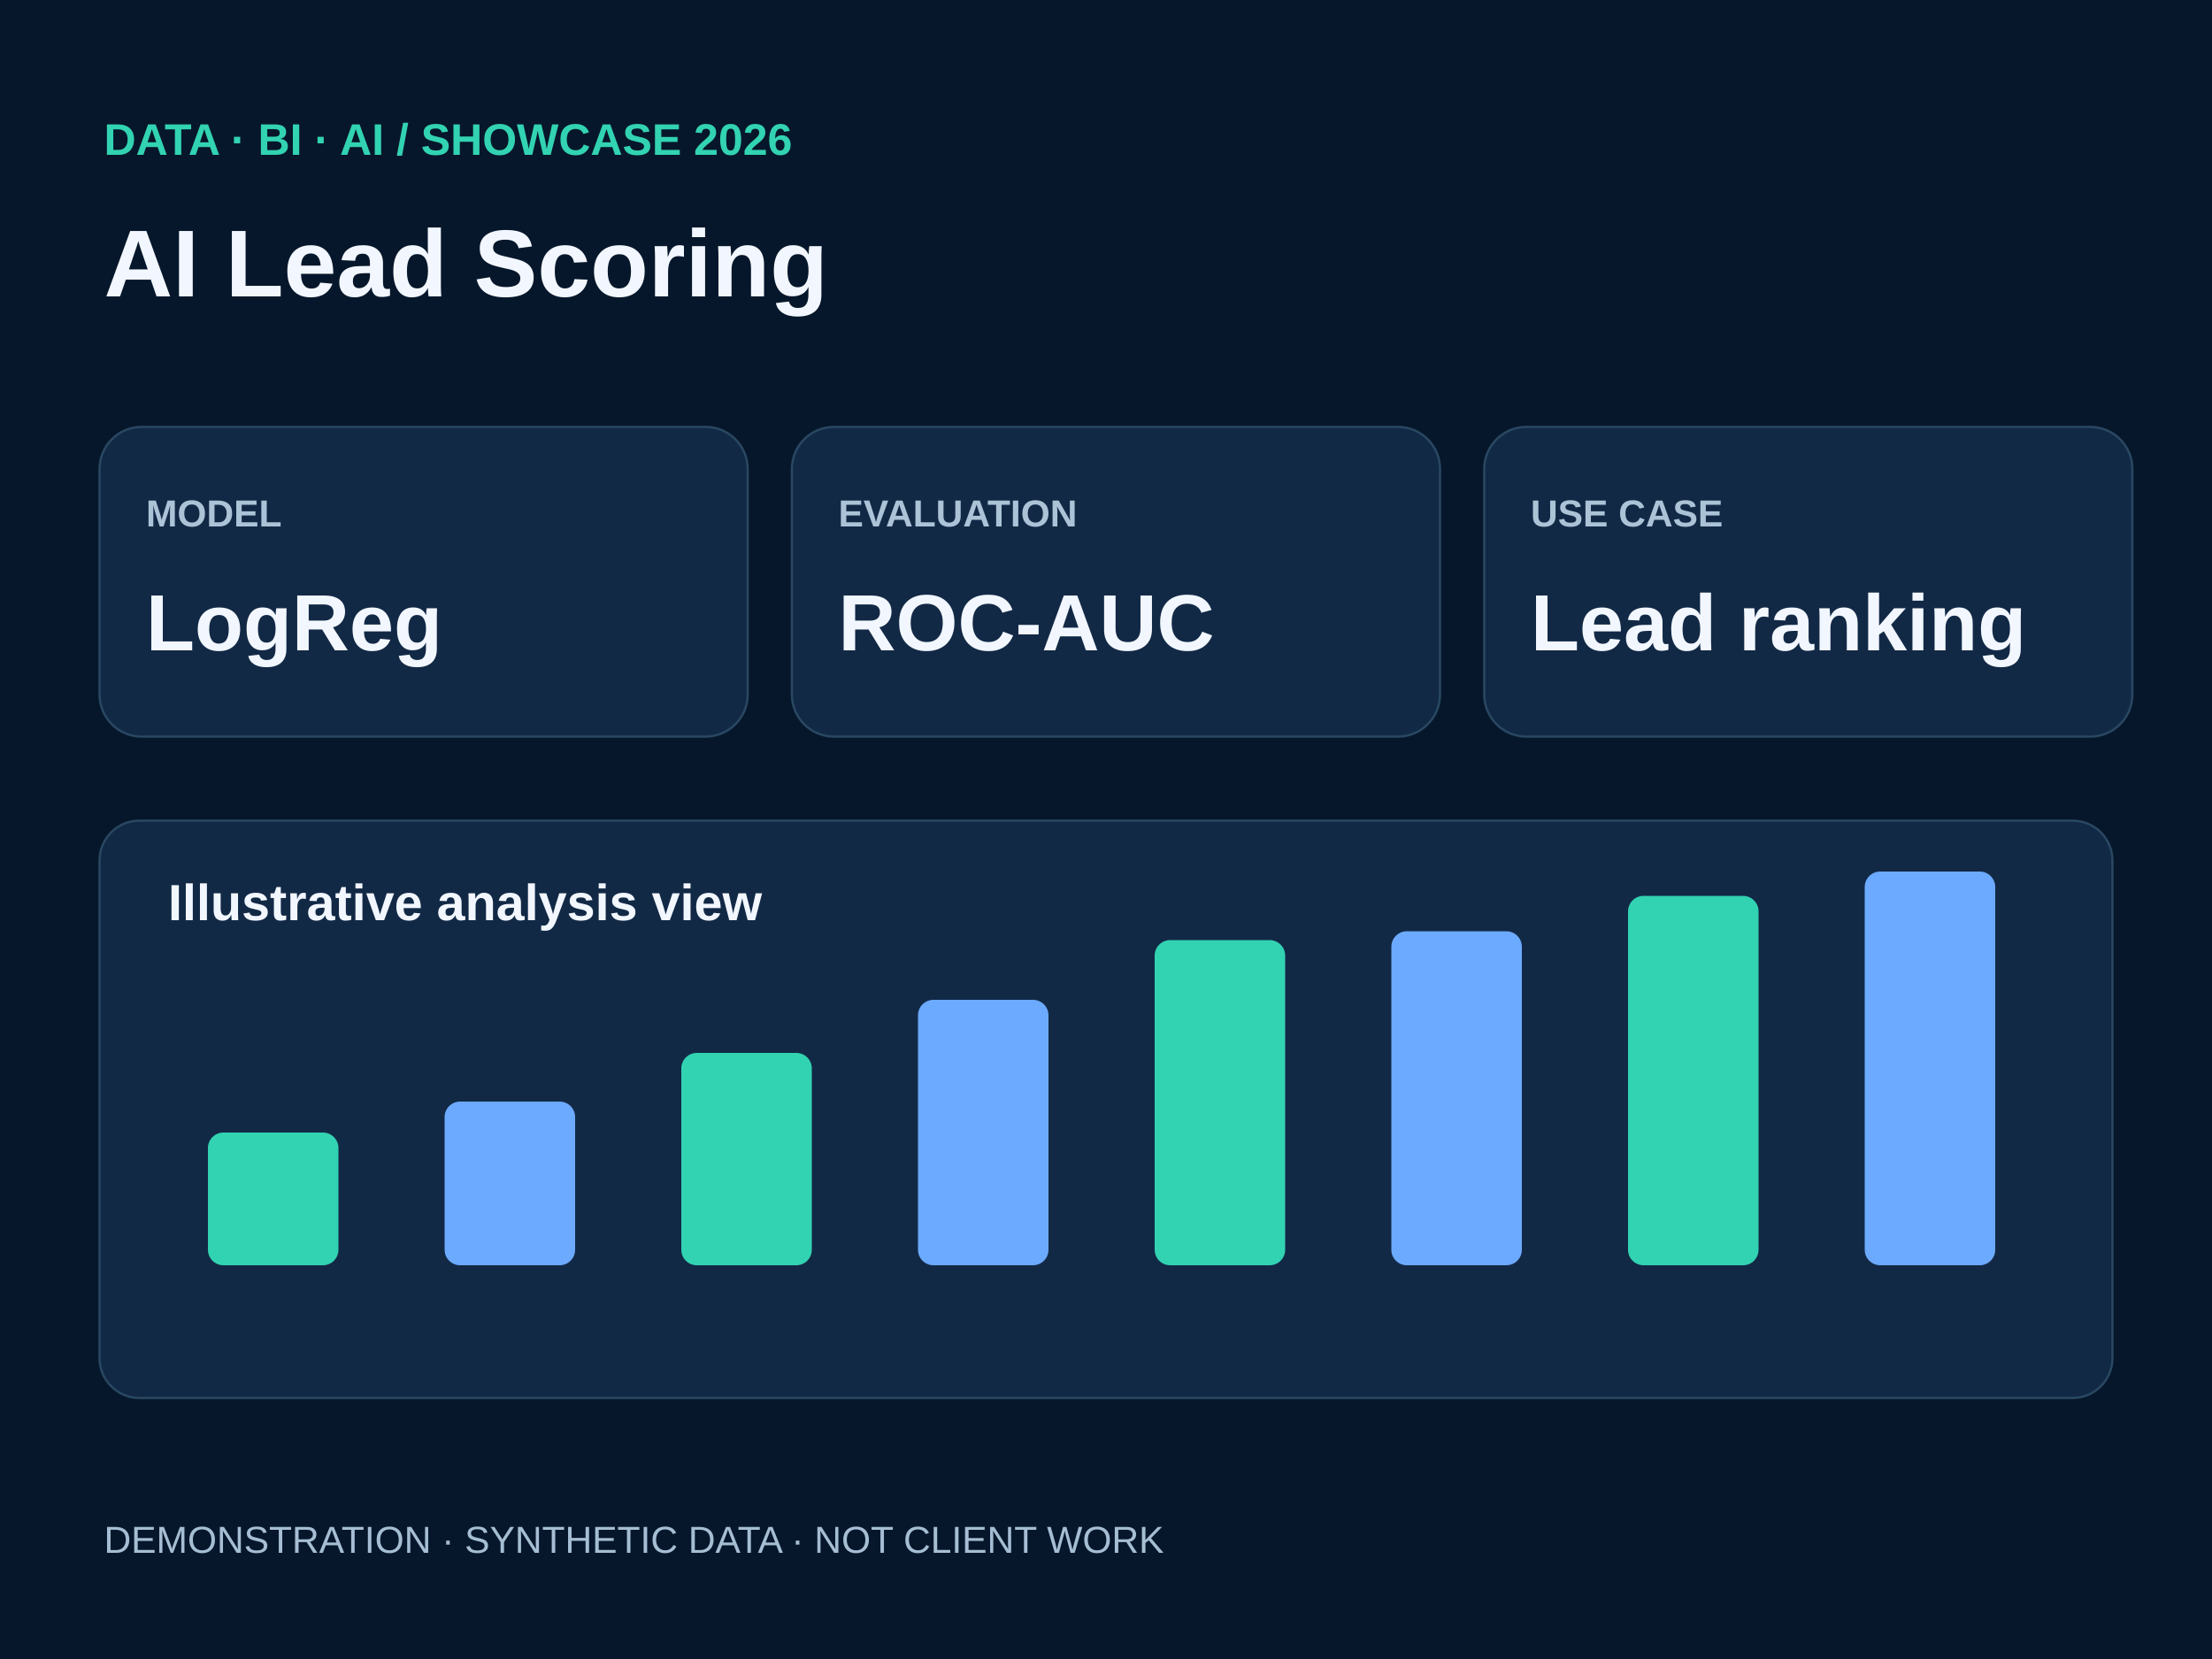
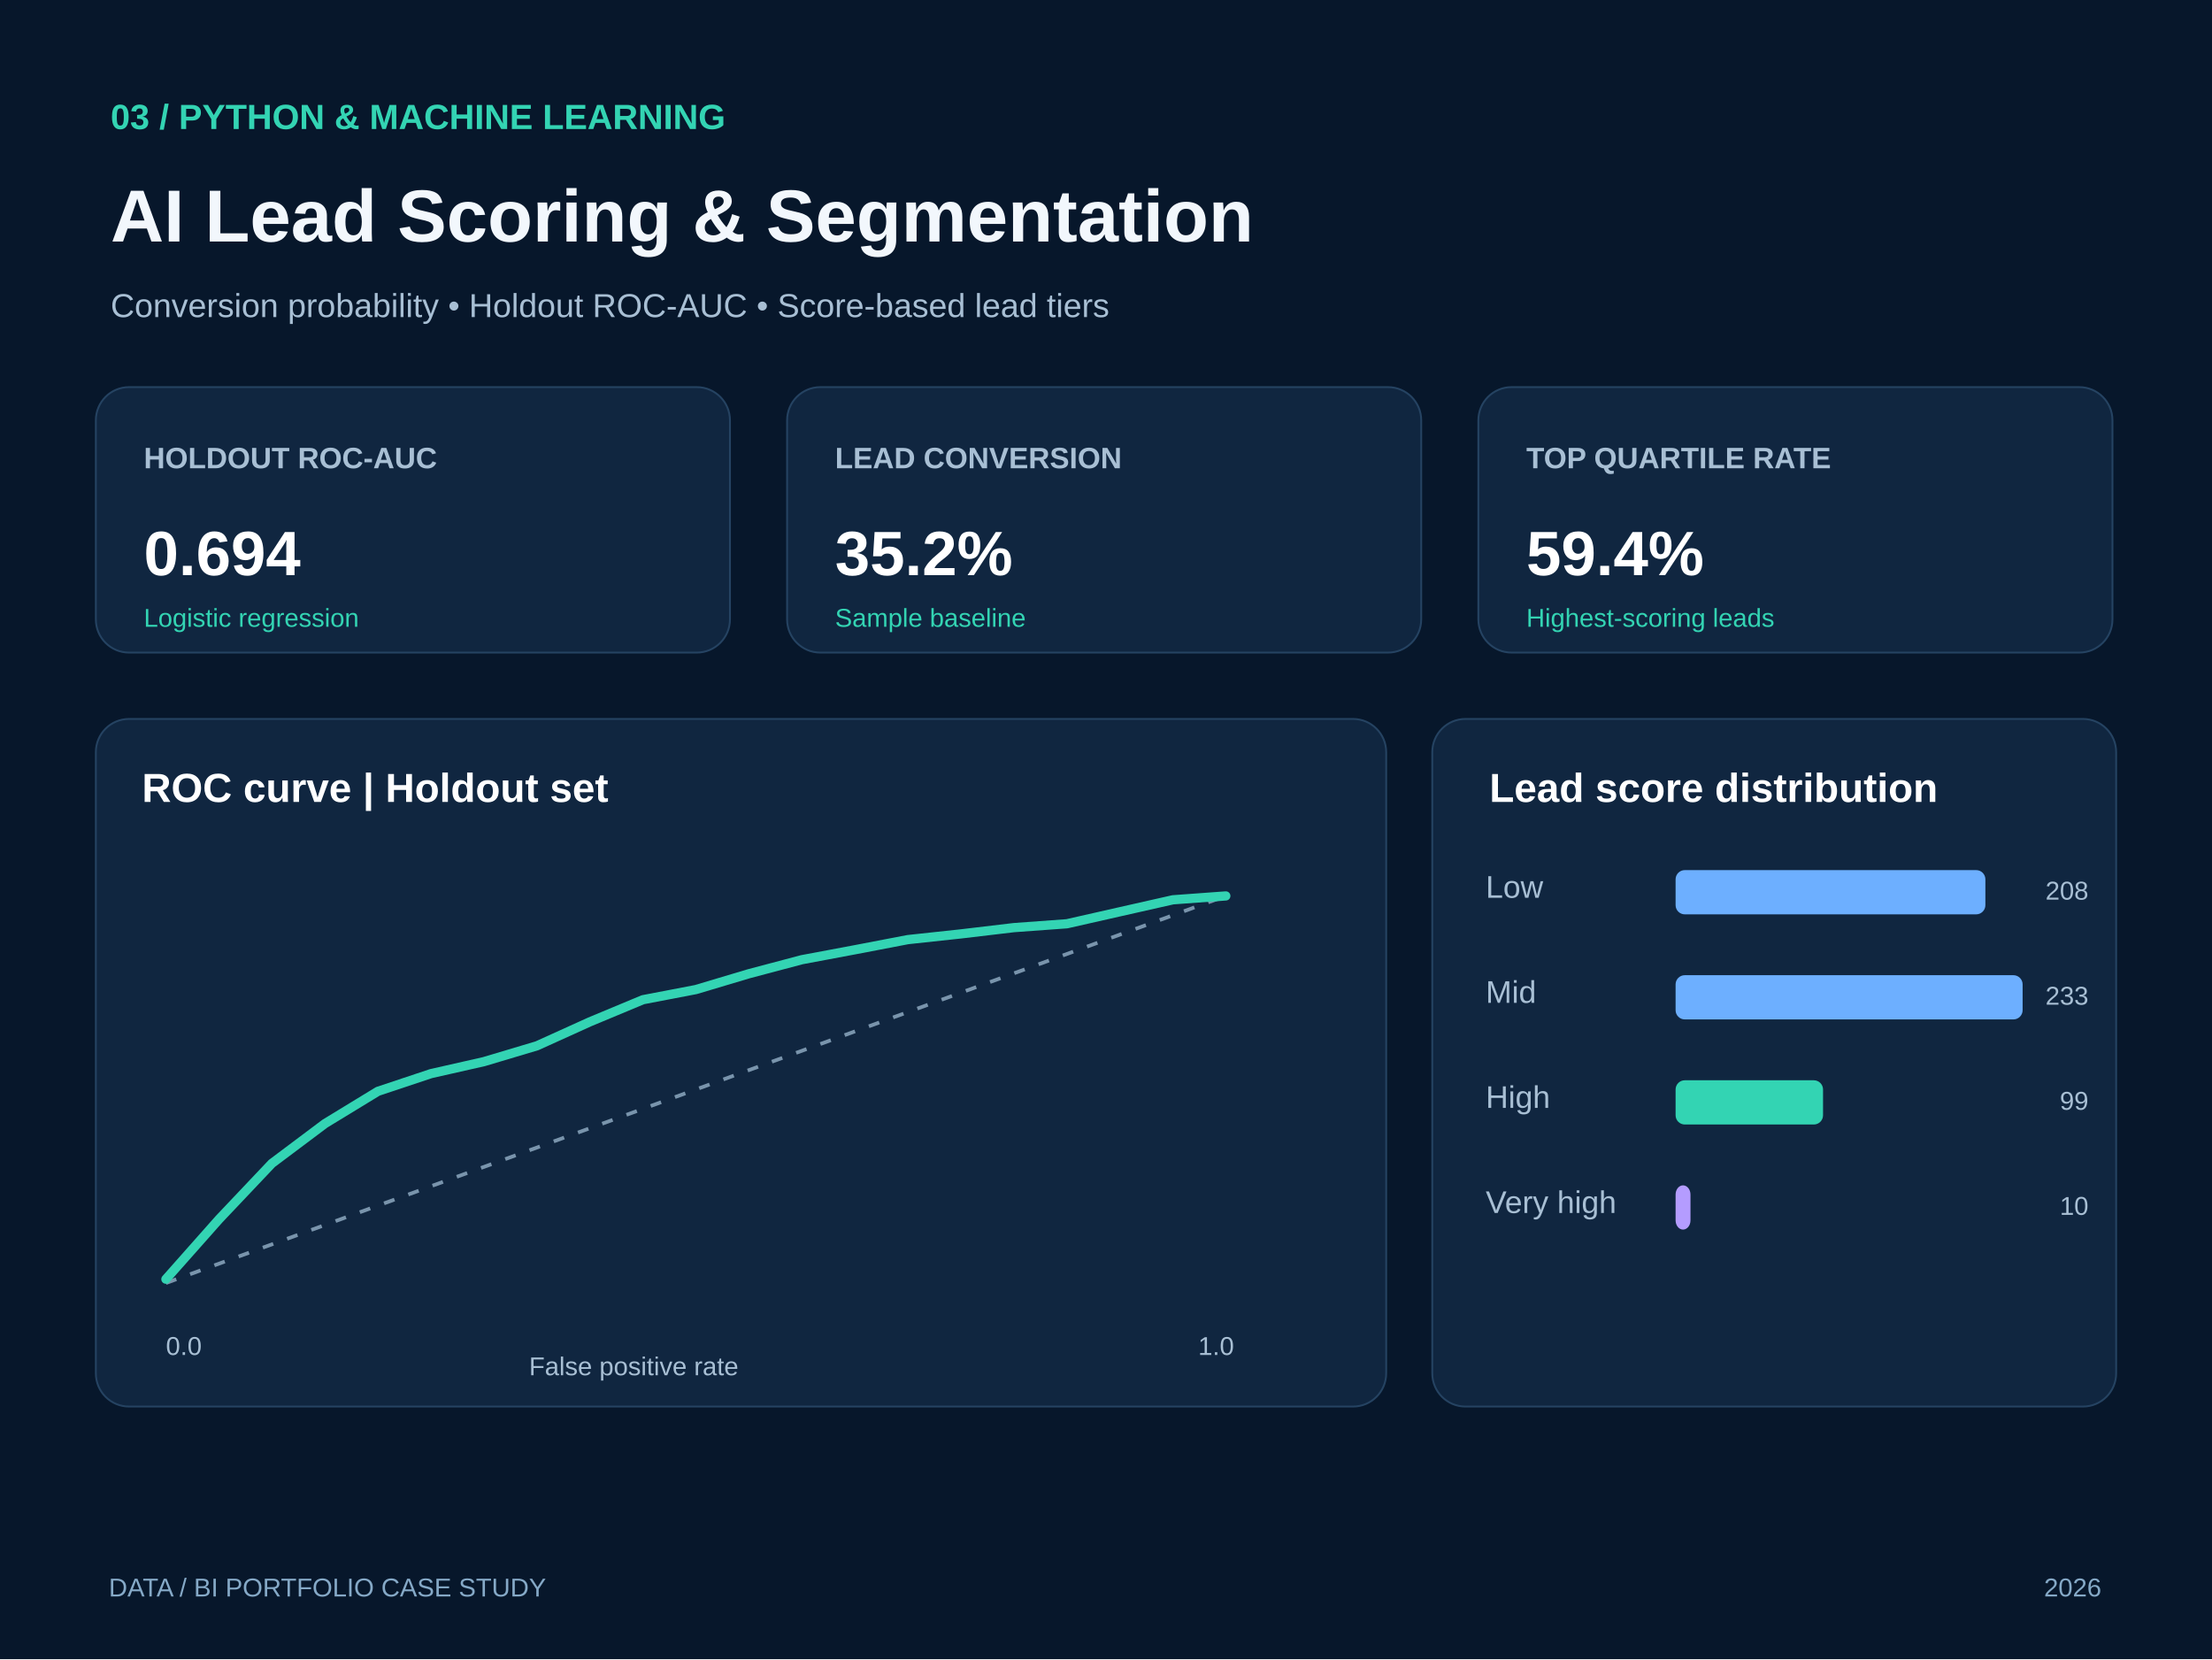
- <svg xmlns="http://www.w3.org/2000/svg" width="1000" height="750" viewBox="0 0 1000 750">
-   <rect width="1000" height="750" fill="#07172b" />
-   <text x="47" y="70" fill="#32d3b2" font-family="Arial,sans-serif" font-size="20" font-weight="700">DATA · BI · AI / SHOWCASE 2026</text>
-   <text x="47" y="134" fill="#f2f7ff" font-family="Arial,sans-serif" font-size="43" font-weight="700">AI Lead Scoring</text>
-   <rect x="45" y="193" width="293" height="140" rx="19" fill="#122946" stroke="#294862" />
-   <text x="66" y="238" font-family="Arial,sans-serif" font-weight="700" font-size="17" fill="#acc2d6">MODEL</text>
-   <text x="66" y="294" font-family="Arial,sans-serif" font-weight="700" font-size="36" fill="#f2f7ff">LogReg</text>
-   <rect x="358" y="193" width="293" height="140" rx="19" fill="#122946" stroke="#294862" />
-   <text x="379" y="238" font-family="Arial,sans-serif" font-weight="700" font-size="17" fill="#acc2d6">EVALUATION</text>
-   <text x="379" y="294" font-family="Arial,sans-serif" font-weight="700" font-size="36" fill="#f2f7ff">ROC-AUC</text>
-   <rect x="671" y="193" width="293" height="140" rx="19" fill="#122946" stroke="#294862" />
-   <text x="692" y="238" font-family="Arial,sans-serif" font-weight="700" font-size="17" fill="#acc2d6">USE CASE</text>
-   <text x="692" y="294" font-family="Arial,sans-serif" font-weight="700" font-size="36" fill="#f2f7ff">Lead ranking</text>
-   <rect x="45" y="371" width="910" height="261" rx="18" fill="#122946" stroke="#294862" />
-   <text x="76" y="416" fill="#f2f7ff" font-family="Arial,sans-serif" font-size="23" font-weight="700">Illustrative analysis view</text>
-   <rect x="94" y="512" width="59" height="60" rx="7" fill="#32d3b2" />
-   <rect x="201" y="498" width="59" height="74" rx="7" fill="#6caaff" />
-   <rect x="308" y="476" width="59" height="96" rx="7" fill="#32d3b2" />
-   <rect x="415" y="452" width="59" height="120" rx="7" fill="#6caaff" />
-   <rect x="522" y="425" width="59" height="147" rx="7" fill="#32d3b2" />
-   <rect x="629" y="421" width="59" height="151" rx="7" fill="#6caaff" />
-   <rect x="736" y="405" width="59" height="167" rx="7" fill="#32d3b2" />
-   <rect x="843" y="394" width="59" height="178" rx="7" fill="#6caaff" />
-   <text x="47" y="702" fill="#a6bed3" font-family="Arial,sans-serif" font-size="17">DEMONSTRATION · SYNTHETIC DATA · NOT CLIENT WORK</text>
+ <svg xmlns="http://www.w3.org/2000/svg" width="1200" height="900" viewBox="0 0 1200 900">
+   <rect width="1200" height="900" fill="#07172b" />
+   <text x="60" y="70" font-family="Arial,Helvetica,sans-serif" font-size="19" font-weight="700" text-anchor="start" fill="#33d4b3">03  /  PYTHON &amp; MACHINE LEARNING</text>
+   <text x="60" y="131" font-family="Arial,Helvetica,sans-serif" font-size="40" font-weight="700" text-anchor="start" fill="#f2f7fc">AI Lead Scoring &amp; Segmentation</text>
+   <text x="60" y="172" font-family="Arial,Helvetica,sans-serif" font-size="18" font-weight="400" text-anchor="start" fill="#a8bfd4">Conversion probability • Holdout ROC-AUC • Score-based lead tiers</text>
+   <rect x="52" y="210" width="344" height="144" rx="18" fill="#102640" stroke="#254362" />
+   <text x="78" y="254" font-family="Arial,Helvetica,sans-serif" font-size="16" font-weight="700" text-anchor="start" fill="#a8bfd4">HOLDOUT ROC-AUC</text>
+   <text x="78" y="312" font-family="Arial,Helvetica,sans-serif" font-size="34" font-weight="700" text-anchor="start" fill="#ffffff">0.694</text>
+   <text x="78" y="340" font-family="Arial,Helvetica,sans-serif" font-size="14" font-weight="400" text-anchor="start" fill="#33d4b3">Logistic regression</text>
+   <rect x="427" y="210" width="344" height="144" rx="18" fill="#102640" stroke="#254362" />
+   <text x="453" y="254" font-family="Arial,Helvetica,sans-serif" font-size="16" font-weight="700" text-anchor="start" fill="#a8bfd4">LEAD CONVERSION</text>
+   <text x="453" y="312" font-family="Arial,Helvetica,sans-serif" font-size="34" font-weight="700" text-anchor="start" fill="#ffffff">35.2%</text>
+   <text x="453" y="340" font-family="Arial,Helvetica,sans-serif" font-size="14" font-weight="400" text-anchor="start" fill="#33d4b3">Sample baseline</text>
+   <rect x="802" y="210" width="344" height="144" rx="18" fill="#102640" stroke="#254362" />
+   <text x="828" y="254" font-family="Arial,Helvetica,sans-serif" font-size="16" font-weight="700" text-anchor="start" fill="#a8bfd4">TOP QUARTILE RATE</text>
+   <text x="828" y="312" font-family="Arial,Helvetica,sans-serif" font-size="34" font-weight="700" text-anchor="start" fill="#ffffff">59.4%</text>
+   <text x="828" y="340" font-family="Arial,Helvetica,sans-serif" font-size="14" font-weight="400" text-anchor="start" fill="#33d4b3">Highest-scoring leads</text>
+   <rect x="52" y="390" width="700" height="373" rx="18" fill="#102640" stroke="#254362" />
+   <rect x="777" y="390" width="371" height="373" rx="18" fill="#102640" stroke="#254362" />
+   <text x="77" y="435" font-family="Arial,Helvetica,sans-serif" font-size="22" font-weight="700" text-anchor="start" fill="#ffffff">ROC curve | Holdout set</text>
+   <path d="M90 696 L665 486" stroke="#7994ac" stroke-width="2" stroke-dasharray="6 8" fill="none" />
+   <polyline points="90.0,693.9 118.8,661.4 147.5,631.1 176.3,609.5 205.0,592.0 233.8,582.4 262.5,575.9 291.3,567.3 320.0,554.3 348.8,542.3 377.5,536.8 406.3,528.2 435.0,520.6 463.8,515.2 492.5,509.7 521.3,506.6 550.0,503.2 578.8,501.1 607.5,494.6 636.3,488.1 665.0,486.0" fill="none" stroke="#33d4b3" stroke-width="5" stroke-linecap="round" stroke-linejoin="round" />
+   <text x="90" y="735" font-family="Arial,Helvetica,sans-serif" font-size="14" font-weight="400" text-anchor="start" fill="#a8bfd4">0.0</text>
+   <text x="650" y="735" font-family="Arial,Helvetica,sans-serif" font-size="14" font-weight="400" text-anchor="start" fill="#a8bfd4">1.0</text>
+   <text x="287" y="746" font-family="Arial,Helvetica,sans-serif" font-size="14" font-weight="400" text-anchor="start" fill="#a8bfd4">False positive rate</text>
+   <text x="808" y="435" font-family="Arial,Helvetica,sans-serif" font-size="22" font-weight="700" text-anchor="start" fill="#ffffff">Lead score distribution</text>
+   <text x="806" y="487" font-family="Arial,Helvetica,sans-serif" font-size="17" font-weight="400" text-anchor="start" fill="#a8bfd4">Low</text>
+   <rect x="909" y="472" width="168.064" height="24" rx="5" fill="#6dafff" />
+   <text x="1133" y="488" font-family="Arial,Helvetica,sans-serif" font-size="14" font-weight="400" text-anchor="end" fill="#a8bfd4">208</text>
+   <text x="806" y="544" font-family="Arial,Helvetica,sans-serif" font-size="17" font-weight="400" text-anchor="start" fill="#a8bfd4">Mid</text>
+   <rect x="909" y="529" width="188.264" height="24" rx="5" fill="#6dafff" />
+   <text x="1133" y="545" font-family="Arial,Helvetica,sans-serif" font-size="14" font-weight="400" text-anchor="end" fill="#a8bfd4">233</text>
+   <text x="806" y="601" font-family="Arial,Helvetica,sans-serif" font-size="17" font-weight="400" text-anchor="start" fill="#a8bfd4">High</text>
+   <rect x="909" y="586" width="79.992" height="24" rx="5" fill="#33d4b3" />
+   <text x="1133" y="602" font-family="Arial,Helvetica,sans-serif" font-size="14" font-weight="400" text-anchor="end" fill="#a8bfd4">99</text>
+   <text x="806" y="658" font-family="Arial,Helvetica,sans-serif" font-size="17" font-weight="400" text-anchor="start" fill="#a8bfd4">Very high</text>
+   <rect x="909" y="643" width="8.08" height="24" rx="5" fill="#b49cff" />
+   <text x="1133" y="659" font-family="Arial,Helvetica,sans-serif" font-size="14" font-weight="400" text-anchor="end" fill="#a8bfd4">10</text>
+   <text x="59" y="866" font-family="Arial,Helvetica,sans-serif" font-size="14" font-weight="400" text-anchor="start" fill="#85a9c7">DATA / BI PORTFOLIO CASE STUDY</text>
+   <text x="1140" y="866" font-family="Arial,Helvetica,sans-serif" font-size="14" font-weight="400" text-anchor="end" fill="#85a9c7">2026</text>
</svg>
